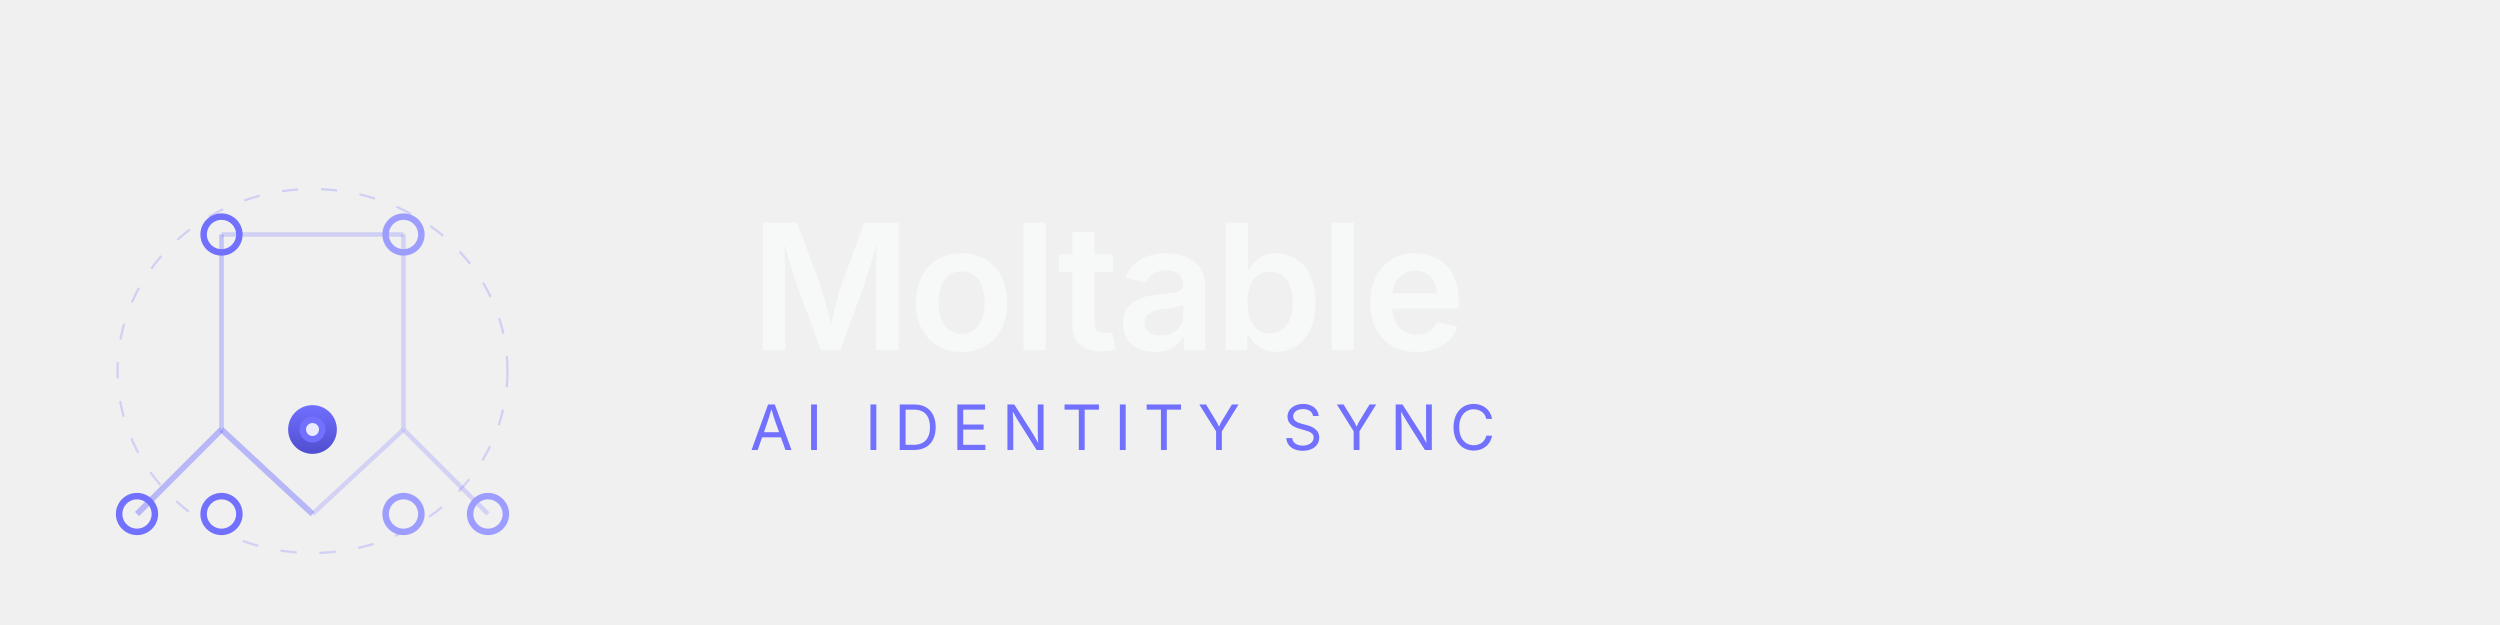
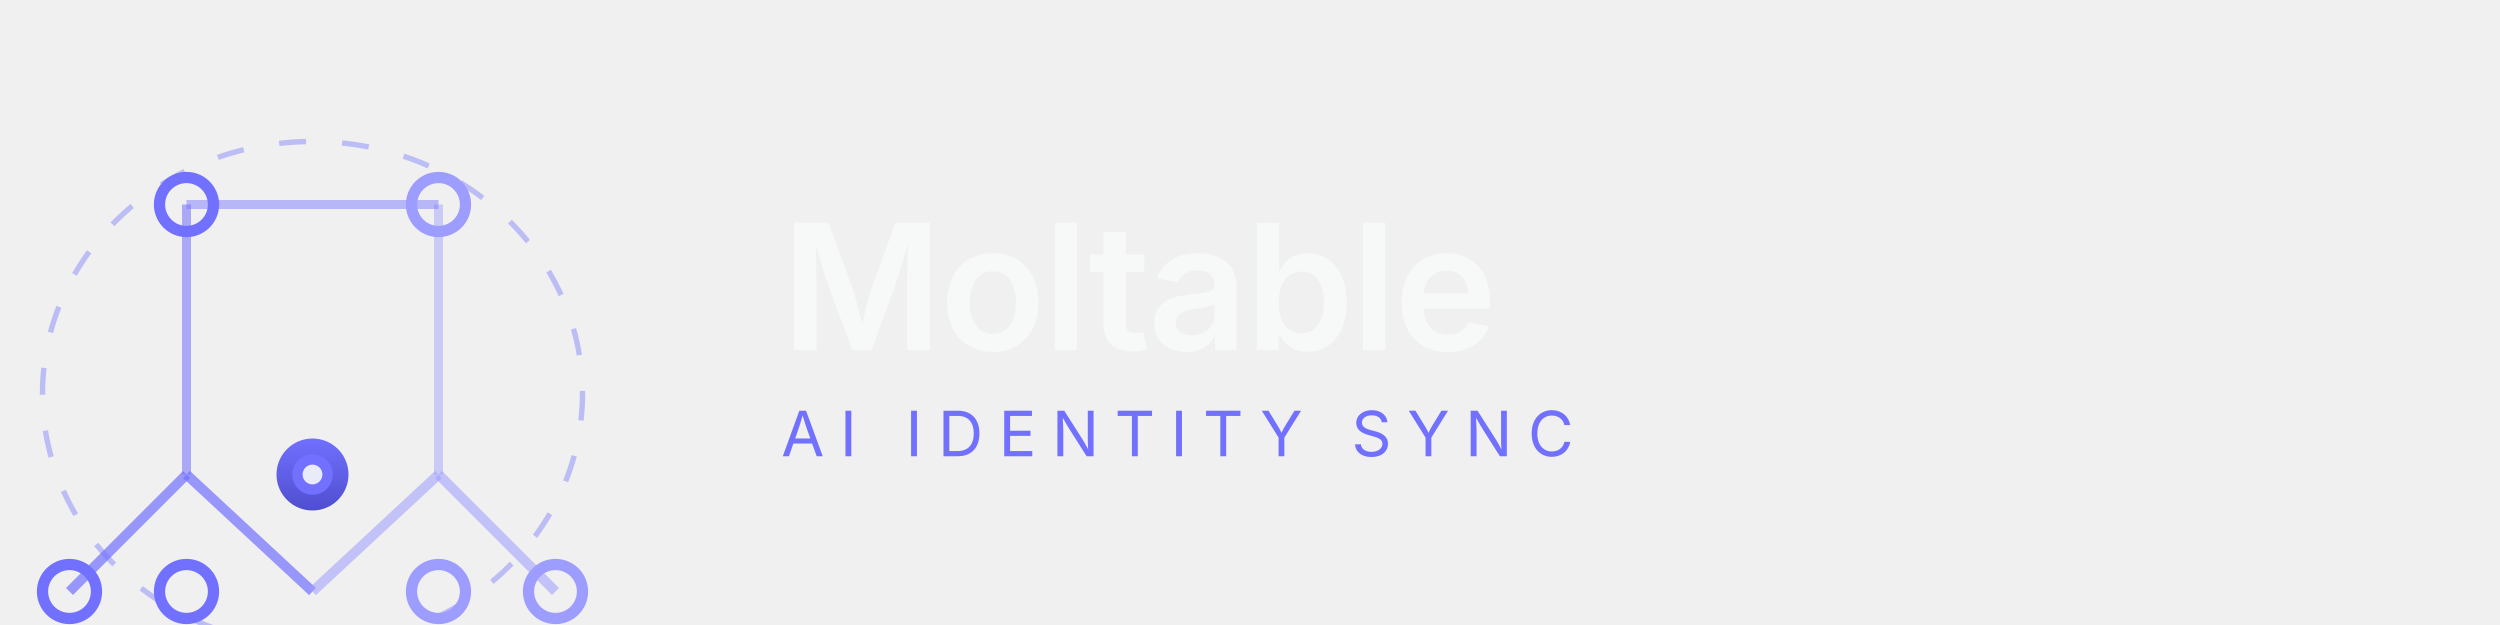
<svg xmlns="http://www.w3.org/2000/svg" viewBox="0 0 400 100" fill="none">
  <defs>
    <linearGradient id="g" x1="0" y1="0" x2="0" y2="1">
      <stop offset="0%" stop-color="#7170ff" />
      <stop offset="100%" stop-color="#4f4ecf" />
    </linearGradient>
  </defs>
-   <g transform="translate(50,50) scale(0.52) translate(-100,-100)">
-     <line x1="46" y1="162" x2="72" y2="136" stroke="#7170ff" stroke-width="1.8" stroke-opacity="0.45" />
-     <line x1="72" y1="136" x2="100" y2="162" stroke="#7170ff" stroke-width="1.8" stroke-opacity="0.45" />
-     <line x1="100" y1="162" x2="128" y2="136" stroke="#9d9cff" stroke-width="1.4" stroke-opacity="0.35" />
-     <line x1="128" y1="136" x2="154" y2="162" stroke="#9d9cff" stroke-width="1.4" stroke-opacity="0.35" />
-     <line x1="72" y1="136" x2="72" y2="76" stroke="#7170ff" stroke-width="1.4" stroke-opacity="0.35" />
-     <line x1="128" y1="136" x2="128" y2="76" stroke="#9d9cff" stroke-width="1.4" stroke-opacity="0.35" />
-     <line x1="72" y1="76" x2="128" y2="76" stroke="#7170ff" stroke-width="1.4" stroke-opacity="0.25" />
-     <ellipse cx="100" cy="118" rx="60" ry="56" fill="none" stroke="#7170ff" stroke-width="0.7" stroke-dasharray="5 7" opacity="0.25" />
-     <circle cx="100" cy="136" r="7.5" fill="url(#g)" />
-     <circle cx="100" cy="136" r="4" fill="#7170ff" />
-     <circle cx="100" cy="136" r="2" fill="#fff" opacity="0.85" />
-     <circle cx="46" cy="162" r="5.5" fill="none" stroke="#7170ff" stroke-width="2" />
-     <circle cx="72" cy="162" r="5.5" fill="none" stroke="#7170ff" stroke-width="2" />
-     <circle cx="128" cy="162" r="5.5" fill="none" stroke="#9d9cff" stroke-width="2" />
-     <circle cx="154" cy="162" r="5.5" fill="none" stroke="#9d9cff" stroke-width="2" />
-     <circle cx="72" cy="76" r="5.5" fill="none" stroke="#7170ff" stroke-width="2" />
-     <circle cx="128" cy="76" r="5.5" fill="none" stroke="#9d9cff" stroke-width="2" />
+   <g transform="translate(50,50) scale(0.72) translate(-100,-100)">
+     <line x1="46" y1="162" x2="72" y2="136" stroke="#7170ff" stroke-width="2.2" stroke-opacity="0.7" />
+     <line x1="72" y1="136" x2="100" y2="162" stroke="#7170ff" stroke-width="2.2" stroke-opacity="0.7" />
+     <line x1="100" y1="162" x2="128" y2="136" stroke="#9d9cff" stroke-width="2.2" stroke-opacity="0.55" />
+     <line x1="128" y1="136" x2="154" y2="162" stroke="#9d9cff" stroke-width="2.2" stroke-opacity="0.55" />
+     <line x1="72" y1="136" x2="72" y2="76" stroke="#7170ff" stroke-width="2.0" stroke-opacity="0.55" />
+     <line x1="128" y1="136" x2="128" y2="76" stroke="#9d9cff" stroke-width="2.0" stroke-opacity="0.45" />
+     <line x1="72" y1="76" x2="128" y2="76" stroke="#7170ff" stroke-width="2.0" stroke-opacity="0.45" />
+     <ellipse cx="100" cy="118" rx="60" ry="56" fill="none" stroke="#7170ff" stroke-width="1.2" stroke-dasharray="6 8" opacity="0.4" />
+     <circle cx="100" cy="136" r="8" fill="url(#g)" />
+     <circle cx="100" cy="136" r="4.5" fill="#7170ff" />
+     <circle cx="100" cy="136" r="2.2" fill="#f7f8f8" opacity="0.9" />
+     <circle cx="46" cy="162" r="6" fill="none" stroke="#7170ff" stroke-width="2.5" />
+     <circle cx="72" cy="162" r="6" fill="none" stroke="#7170ff" stroke-width="2.5" />
+     <circle cx="128" cy="162" r="6" fill="none" stroke="#9d9cff" stroke-width="2.5" />
+     <circle cx="154" cy="162" r="6" fill="none" stroke="#9d9cff" stroke-width="2.5" />
+     <circle cx="72" cy="76" r="6" fill="none" stroke="#7170ff" stroke-width="2.5" />
+     <circle cx="128" cy="76" r="6" fill="none" stroke="#9d9cff" stroke-width="2.5" />
  </g>
-   <text x="120" y="56" font-family="Inter, system-ui, -apple-system, sans-serif" font-weight="590" font-size="28" letter-spacing="-0.5px" fill="#f7f8f8">Moltable</text>
-   <text x="120" y="72" font-family="Inter, system-ui, -apple-system, sans-serif" font-weight="400" font-size="10" letter-spacing="2px" fill="#7170ff">AI IDENTITY SYNC</text>
+   <text x="125" y="56" font-family="Inter, system-ui, -apple-system, sans-serif" font-weight="620" font-size="28" letter-spacing="-0.5px" fill="#f7f8f8">Moltable</text>
+   <text x="125" y="73" font-family="Inter, system-ui, -apple-system, sans-serif" font-weight="400" font-size="10" letter-spacing="2.5px" fill="#7170ff">AI IDENTITY SYNC</text>
</svg>
